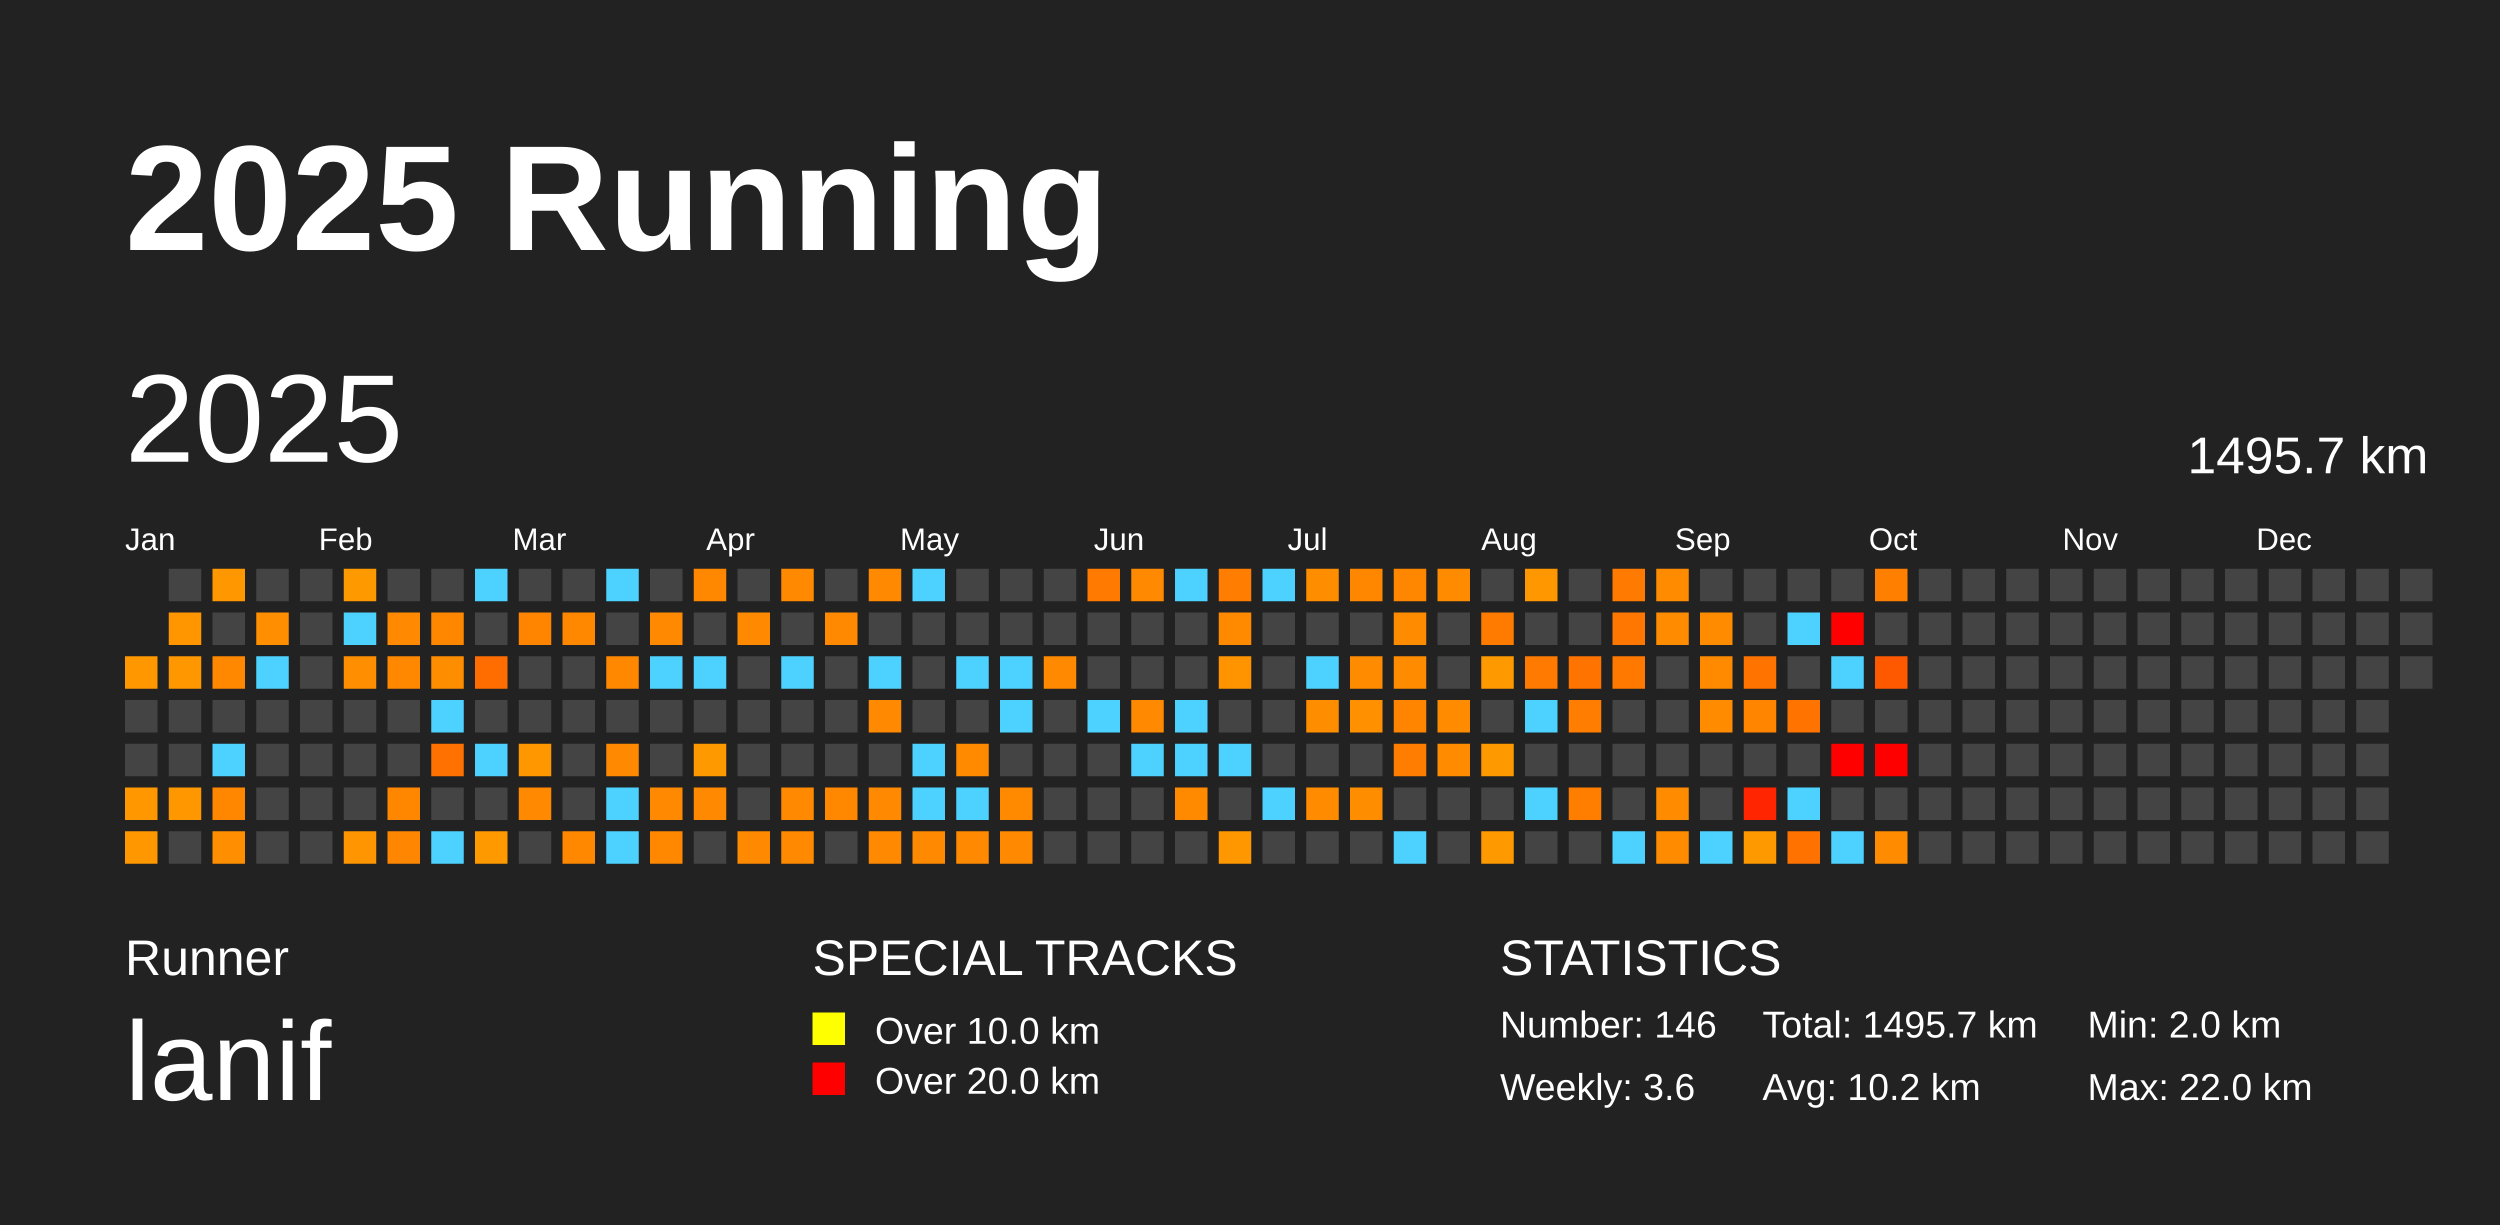
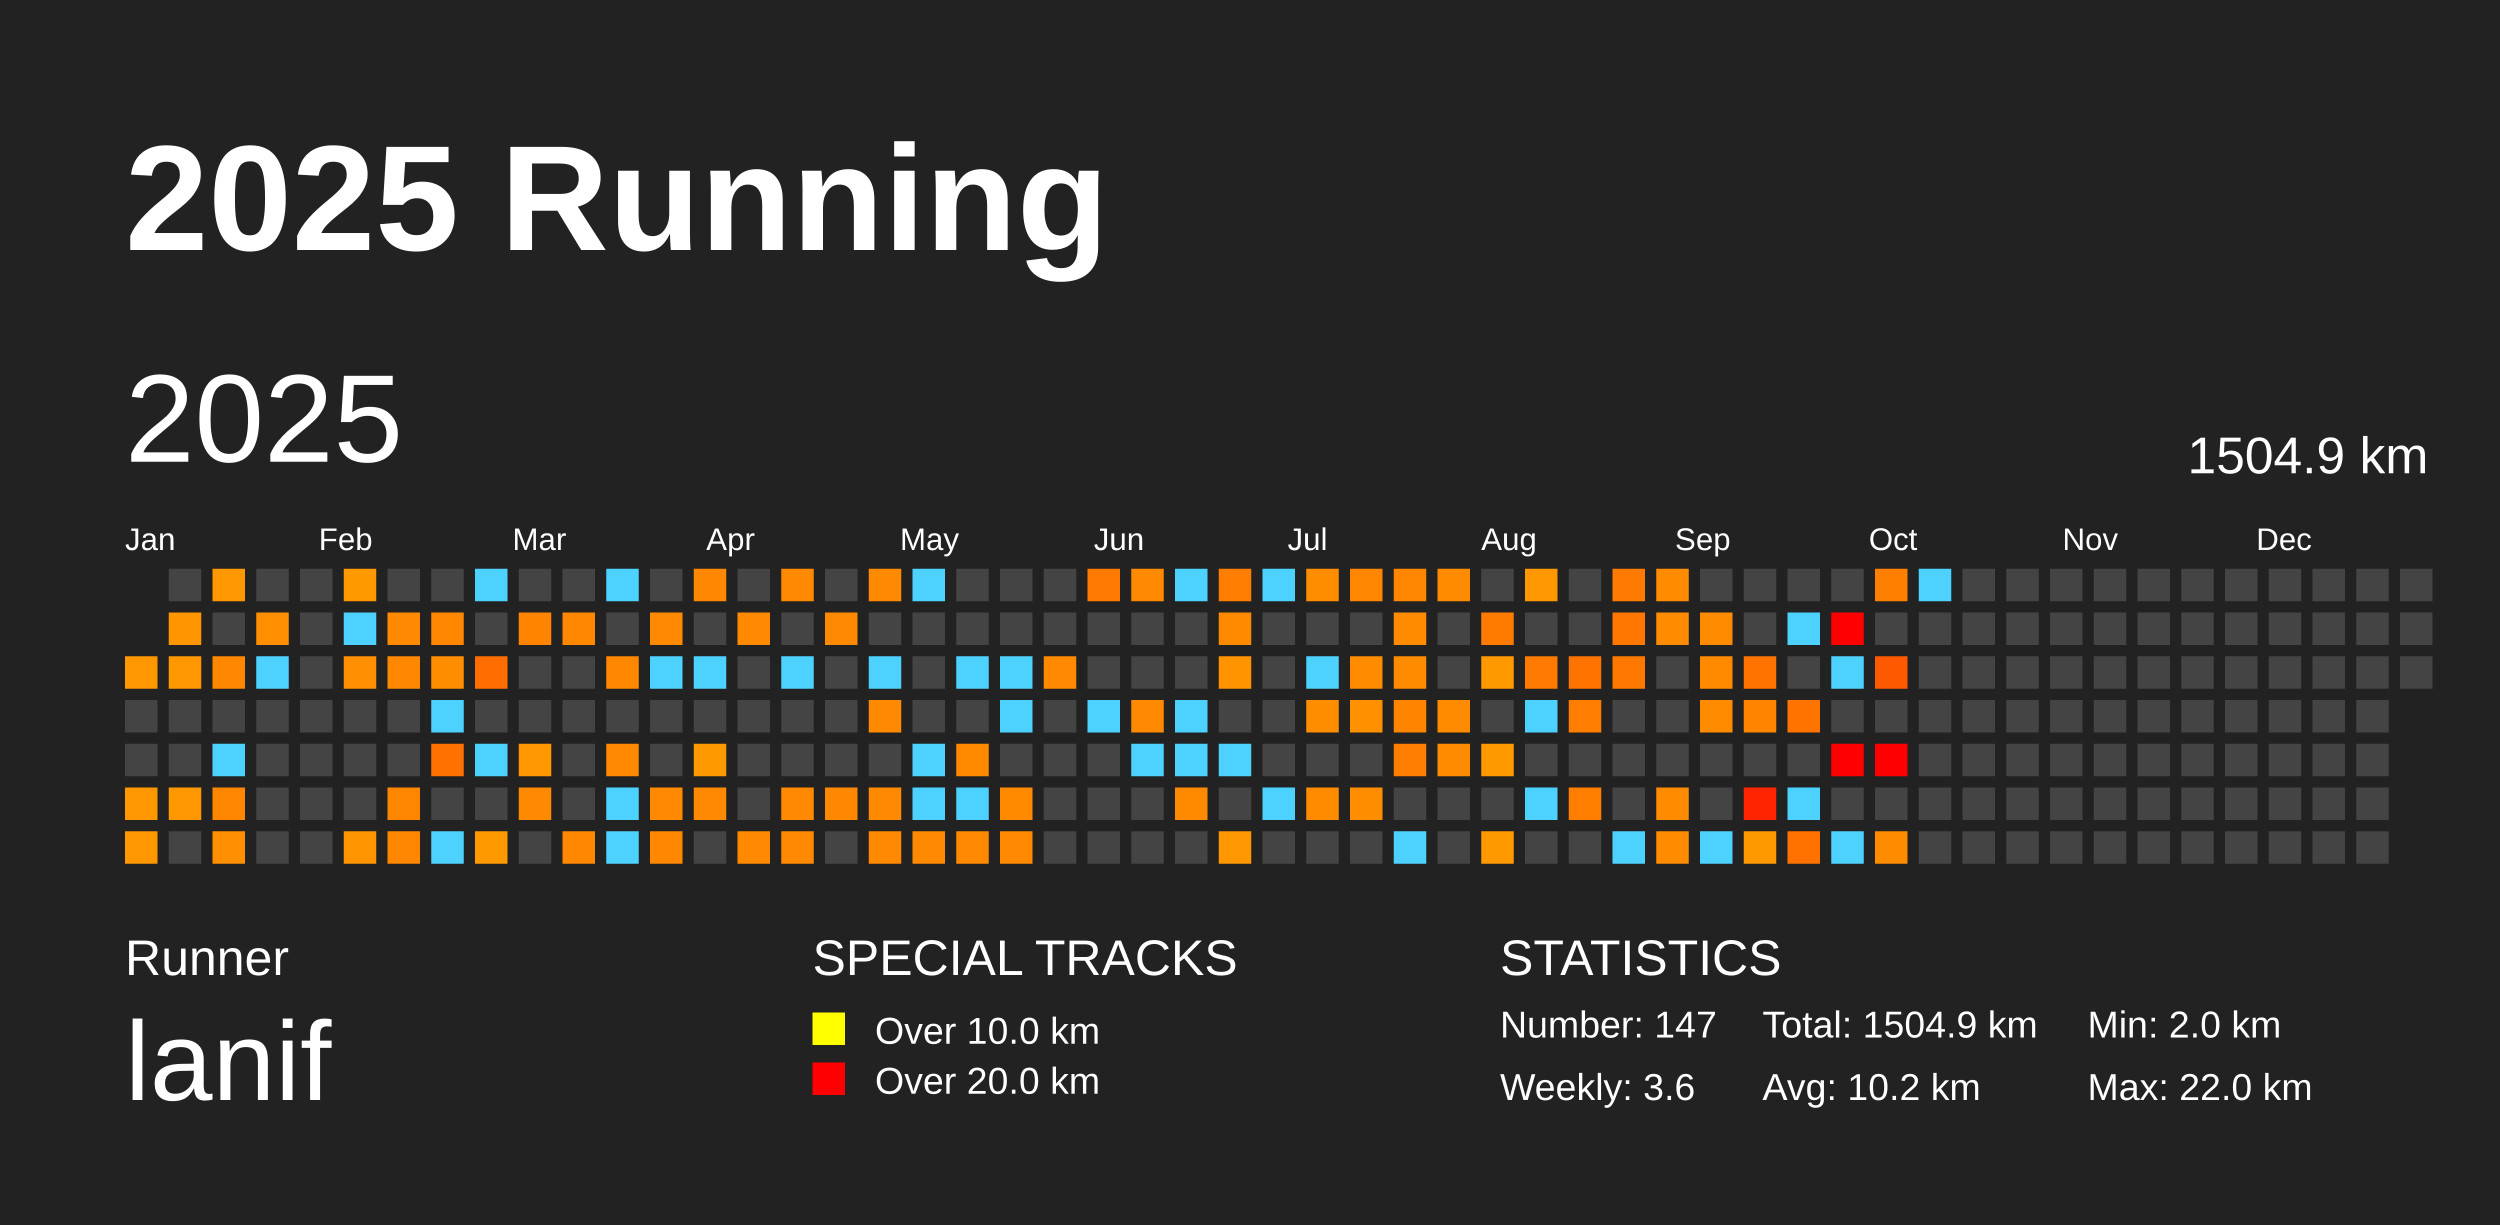
<svg xmlns="http://www.w3.org/2000/svg" baseProfile="full" height="98mm" version="1.1" viewBox="0,0,200,98" width="200mm">
  <defs />
  <rect fill="#222222" height="98" width="200" x="0" y="0" />
  <text fill="#FFFFFF" style="font-size:12px; font-family:Arial; font-weight:bold;" x="10" y="20">2025 Running</text>
  <text fill="#FFFFFF" style="font-size:4px; font-family:Arial" x="10" y="78">Runner</text>
  <text fill="#FFFFFF" style="font-size:9px; font-family:Arial" x="10" y="88">lanif</text>
  <text fill="#FFFFFF" style="font-size:4px; font-family:Arial" x="65" y="78">SPECIAL TRACKS</text>
  <rect fill="yellow" height="2.6" width="2.6" x="65" y="81" />
  <text fill="#FFFFFF" style="font-size:3px; font-family:Arial" x="70" y="83.5">Over 10.0 km</text>
  <rect fill="red" height="2.6" width="2.6" x="65" y="85" />
  <text fill="#FFFFFF" style="font-size:3px; font-family:Arial" x="70" y="87.5">Over 20.0 km</text>
  <text fill="#FFFFFF" style="font-size:4px; font-family:Arial" x="120" y="78">STATISTICS</text>
-   <text fill="#FFFFFF" style="font-size:3px; font-family:Arial" x="120" y="83">Number: 146</text>
+   <text fill="#FFFFFF" style="font-size:3px; font-family:Arial" x="120" y="83">Number: 147</text>
  <text fill="#FFFFFF" style="font-size:3px; font-family:Arial" x="120" y="88">Weekly: 3.6</text>
-   <text fill="#FFFFFF" style="font-size:3px; font-family:Arial" x="141" y="83">Total: 1495.7 km</text>
+   <text fill="#FFFFFF" style="font-size:3px; font-family:Arial" x="141" y="83">Total: 1504.9 km</text>
  <text fill="#FFFFFF" style="font-size:3px; font-family:Arial" x="141" y="88">Avg: 10.2 km</text>
  <text fill="#FFFFFF" style="font-size:3px; font-family:Arial" x="167" y="83">Min: 2.0 km</text>
  <text fill="#FFFFFF" style="font-size:3px; font-family:Arial" x="167" y="88">Max: 22.0 km</text>
  <text dominant-baseline="hanging" fill="#FFFFFF" style="font-size:10.0px; font-family:Arial;" x="10" y="30">2025</text>
-   <text dominant-baseline="hanging" fill="#FFFFFF" style="font-size:4.125px; font-family:Arial;" x="175" y="35">1495.7 km</text>
+   <text dominant-baseline="hanging" fill="#FFFFFF" style="font-size:4.125px; font-family:Arial;" x="175" y="35">1504.9 km</text>
  <text fill="#FFFFFF" style="font-size:2.5px; font-family:Arial" x="10.0" y="44">Jan</text>
  <text fill="#FFFFFF" style="font-size:2.5px; font-family:Arial" x="25.5" y="44">Feb</text>
  <text fill="#FFFFFF" style="font-size:2.5px; font-family:Arial" x="41.0" y="44">Mar</text>
  <text fill="#FFFFFF" style="font-size:2.5px; font-family:Arial" x="56.5" y="44">Apr</text>
  <text fill="#FFFFFF" style="font-size:2.5px; font-family:Arial" x="72.0" y="44">May</text>
  <text fill="#FFFFFF" style="font-size:2.5px; font-family:Arial" x="87.5" y="44">Jun</text>
  <text fill="#FFFFFF" style="font-size:2.5px; font-family:Arial" x="103.0" y="44">Jul</text>
  <text fill="#FFFFFF" style="font-size:2.5px; font-family:Arial" x="118.5" y="44">Aug</text>
  <text fill="#FFFFFF" style="font-size:2.5px; font-family:Arial" x="134.0" y="44">Sep</text>
  <text fill="#FFFFFF" style="font-size:2.5px; font-family:Arial" x="149.5" y="44">Oct</text>
  <text fill="#FFFFFF" style="font-size:2.5px; font-family:Arial" x="165.0" y="44">Nov</text>
  <text fill="#FFFFFF" style="font-size:2.5px; font-family:Arial" x="180.5" y="44">Dec</text>
  <rect fill="#ff9700" height="2.6" width="2.6" x="10.0" y="52.5" />
  <rect fill="#444444" height="2.6" width="2.6" x="10.0" y="56.0" />
  <rect fill="#444444" height="2.6" width="2.6" x="10.0" y="59.5" />
  <rect fill="#ff9800" height="2.6" width="2.6" x="10.0" y="63.0" />
  <rect fill="#ff9700" height="2.6" width="2.6" x="10.0" y="66.5" />
  <rect fill="#444444" height="2.6" width="2.6" x="13.5" y="45.5" />
  <rect fill="#ff9600" height="2.6" width="2.6" x="13.5" y="49.0" />
  <rect fill="#ff9700" height="2.6" width="2.6" x="13.5" y="52.5" />
  <rect fill="#444444" height="2.6" width="2.6" x="13.5" y="56.0" />
  <rect fill="#444444" height="2.6" width="2.6" x="13.5" y="59.5" />
  <rect fill="#ff9800" height="2.6" width="2.6" x="13.5" y="63.0" />
  <rect fill="#444444" height="2.6" width="2.6" x="13.5" y="66.5" />
  <rect fill="#ff9700" height="2.6" width="2.6" x="17.0" y="45.5" />
  <rect fill="#444444" height="2.6" width="2.6" x="17.0" y="49.0" />
  <rect fill="#ff8800" height="2.6" width="2.6" x="17.0" y="52.5" />
  <rect fill="#444444" height="2.6" width="2.6" x="17.0" y="56.0" />
  <rect fill="#4dd2ff" height="2.6" width="2.6" x="17.0" y="59.5" />
  <rect fill="#ff8700" height="2.6" width="2.6" x="17.0" y="63.0" />
  <rect fill="#ff8f00" height="2.6" width="2.6" x="17.0" y="66.5" />
  <rect fill="#444444" height="2.6" width="2.6" x="20.5" y="45.5" />
  <rect fill="#ff8e00" height="2.6" width="2.6" x="20.5" y="49.0" />
  <rect fill="#4dd2ff" height="2.6" width="2.6" x="20.5" y="52.5" />
  <rect fill="#444444" height="2.6" width="2.6" x="20.5" y="56.0" />
  <rect fill="#444444" height="2.6" width="2.6" x="20.5" y="59.5" />
  <rect fill="#444444" height="2.6" width="2.6" x="20.5" y="63.0" />
  <rect fill="#444444" height="2.6" width="2.6" x="20.5" y="66.5" />
  <rect fill="#444444" height="2.6" width="2.6" x="24.0" y="45.5" />
  <rect fill="#444444" height="2.6" width="2.6" x="24.0" y="49.0" />
  <rect fill="#444444" height="2.6" width="2.6" x="24.0" y="52.5" />
  <rect fill="#444444" height="2.6" width="2.6" x="24.0" y="56.0" />
  <rect fill="#444444" height="2.6" width="2.6" x="24.0" y="59.5" />
  <rect fill="#444444" height="2.6" width="2.6" x="24.0" y="63.0" />
  <rect fill="#444444" height="2.6" width="2.6" x="24.0" y="66.5" />
  <rect fill="#ff9900" height="2.6" width="2.6" x="27.5" y="45.5" />
  <rect fill="#4dd2ff" height="2.6" width="2.6" x="27.5" y="49.0" />
  <rect fill="#ff8f00" height="2.6" width="2.6" x="27.5" y="52.5" />
  <rect fill="#444444" height="2.6" width="2.6" x="27.5" y="56.0" />
  <rect fill="#444444" height="2.6" width="2.6" x="27.5" y="59.5" />
  <rect fill="#444444" height="2.6" width="2.6" x="27.5" y="63.0" />
  <rect fill="#ff9500" height="2.6" width="2.6" x="27.5" y="66.5" />
  <rect fill="#444444" height="2.6" width="2.6" x="31.0" y="45.5" />
  <rect fill="#ff8900" height="2.6" width="2.6" x="31.0" y="49.0" />
  <rect fill="#ff8800" height="2.6" width="2.6" x="31.0" y="52.5" />
  <rect fill="#444444" height="2.6" width="2.6" x="31.0" y="56.0" />
  <rect fill="#444444" height="2.6" width="2.6" x="31.0" y="59.5" />
  <rect fill="#ff8700" height="2.6" width="2.6" x="31.0" y="63.0" />
  <rect fill="#ff8600" height="2.6" width="2.6" x="31.0" y="66.5" />
  <rect fill="#444444" height="2.6" width="2.6" x="34.5" y="45.5" />
  <rect fill="#ff8700" height="2.6" width="2.6" x="34.5" y="49.0" />
  <rect fill="#ff8d00" height="2.6" width="2.6" x="34.5" y="52.5" />
  <rect fill="#4dd2ff" height="2.6" width="2.6" x="34.5" y="56.0" />
  <rect fill="#ff7100" height="2.6" width="2.6" x="34.5" y="59.5" />
  <rect fill="#444444" height="2.6" width="2.6" x="34.5" y="63.0" />
  <rect fill="#4dd2ff" height="2.6" width="2.6" x="34.5" y="66.5" />
  <rect fill="#4dd2ff" height="2.6" width="2.6" x="38.0" y="45.5" />
  <rect fill="#444444" height="2.6" width="2.6" x="38.0" y="49.0" />
  <rect fill="#ff6d00" height="2.6" width="2.6" x="38.0" y="52.5" />
  <rect fill="#444444" height="2.6" width="2.6" x="38.0" y="56.0" />
  <rect fill="#4dd2ff" height="2.6" width="2.6" x="38.0" y="59.5" />
  <rect fill="#444444" height="2.6" width="2.6" x="38.0" y="63.0" />
  <rect fill="#ff9900" height="2.6" width="2.6" x="38.0" y="66.5" />
  <rect fill="#444444" height="2.6" width="2.6" x="41.5" y="45.5" />
  <rect fill="#ff8400" height="2.6" width="2.6" x="41.5" y="49.0" />
  <rect fill="#444444" height="2.6" width="2.6" x="41.5" y="52.5" />
  <rect fill="#444444" height="2.6" width="2.6" x="41.5" y="56.0" />
  <rect fill="#ff9700" height="2.6" width="2.6" x="41.5" y="59.5" />
  <rect fill="#ff8900" height="2.6" width="2.6" x="41.5" y="63.0" />
  <rect fill="#444444" height="2.6" width="2.6" x="41.5" y="66.5" />
  <rect fill="#444444" height="2.6" width="2.6" x="45.0" y="45.5" />
  <rect fill="#ff8800" height="2.6" width="2.6" x="45.0" y="49.0" />
  <rect fill="#444444" height="2.6" width="2.6" x="45.0" y="52.5" />
  <rect fill="#444444" height="2.6" width="2.6" x="45.0" y="56.0" />
  <rect fill="#444444" height="2.6" width="2.6" x="45.0" y="59.5" />
  <rect fill="#444444" height="2.6" width="2.6" x="45.0" y="63.0" />
  <rect fill="#ff8800" height="2.6" width="2.6" x="45.0" y="66.5" />
  <rect fill="#4dd2ff" height="2.6" width="2.6" x="48.5" y="45.5" />
  <rect fill="#444444" height="2.6" width="2.6" x="48.5" y="49.0" />
  <rect fill="#ff8800" height="2.6" width="2.6" x="48.5" y="52.5" />
  <rect fill="#444444" height="2.6" width="2.6" x="48.5" y="56.0" />
  <rect fill="#ff8900" height="2.6" width="2.6" x="48.5" y="59.5" />
  <rect fill="#4dd2ff" height="2.6" width="2.6" x="48.5" y="63.0" />
  <rect fill="#4dd2ff" height="2.6" width="2.6" x="48.5" y="66.5" />
  <rect fill="#444444" height="2.6" width="2.6" x="52.0" y="45.5" />
  <rect fill="#ff8900" height="2.6" width="2.6" x="52.0" y="49.0" />
  <rect fill="#4dd2ff" height="2.6" width="2.6" x="52.0" y="52.5" />
  <rect fill="#444444" height="2.6" width="2.6" x="52.0" y="56.0" />
  <rect fill="#444444" height="2.6" width="2.6" x="52.0" y="59.5" />
  <rect fill="#ff8900" height="2.6" width="2.6" x="52.0" y="63.0" />
  <rect fill="#ff8800" height="2.6" width="2.6" x="52.0" y="66.5" />
  <rect fill="#ff8800" height="2.6" width="2.6" x="55.5" y="45.5" />
  <rect fill="#444444" height="2.6" width="2.6" x="55.5" y="49.0" />
  <rect fill="#4dd2ff" height="2.6" width="2.6" x="55.5" y="52.5" />
  <rect fill="#444444" height="2.6" width="2.6" x="55.5" y="56.0" />
  <rect fill="#ff9900" height="2.6" width="2.6" x="55.5" y="59.5" />
  <rect fill="#ff8900" height="2.6" width="2.6" x="55.5" y="63.0" />
  <rect fill="#444444" height="2.6" width="2.6" x="55.5" y="66.5" />
  <rect fill="#444444" height="2.6" width="2.6" x="59.0" y="45.5" />
  <rect fill="#ff8900" height="2.6" width="2.6" x="59.0" y="49.0" />
  <rect fill="#444444" height="2.6" width="2.6" x="59.0" y="52.5" />
  <rect fill="#444444" height="2.6" width="2.6" x="59.0" y="56.0" />
  <rect fill="#444444" height="2.6" width="2.6" x="59.0" y="59.5" />
  <rect fill="#444444" height="2.6" width="2.6" x="59.0" y="63.0" />
  <rect fill="#ff8900" height="2.6" width="2.6" x="59.0" y="66.5" />
  <rect fill="#ff8900" height="2.6" width="2.6" x="62.5" y="45.5" />
  <rect fill="#444444" height="2.6" width="2.6" x="62.5" y="49.0" />
  <rect fill="#4dd2ff" height="2.6" width="2.6" x="62.5" y="52.5" />
  <rect fill="#444444" height="2.6" width="2.6" x="62.5" y="56.0" />
  <rect fill="#444444" height="2.6" width="2.6" x="62.5" y="59.5" />
  <rect fill="#ff8900" height="2.6" width="2.6" x="62.5" y="63.0" />
  <rect fill="#ff8900" height="2.6" width="2.6" x="62.5" y="66.5" />
  <rect fill="#444444" height="2.6" width="2.6" x="66.0" y="45.5" />
  <rect fill="#ff8900" height="2.6" width="2.6" x="66.0" y="49.0" />
  <rect fill="#444444" height="2.6" width="2.6" x="66.0" y="52.5" />
  <rect fill="#444444" height="2.6" width="2.6" x="66.0" y="56.0" />
  <rect fill="#444444" height="2.6" width="2.6" x="66.0" y="59.5" />
  <rect fill="#ff8800" height="2.6" width="2.6" x="66.0" y="63.0" />
  <rect fill="#444444" height="2.6" width="2.6" x="66.0" y="66.5" />
  <rect fill="#ff8900" height="2.6" width="2.6" x="69.5" y="45.5" />
  <rect fill="#444444" height="2.6" width="2.6" x="69.5" y="49.0" />
  <rect fill="#4dd2ff" height="2.6" width="2.6" x="69.5" y="52.5" />
  <rect fill="#ff8900" height="2.6" width="2.6" x="69.5" y="56.0" />
  <rect fill="#444444" height="2.6" width="2.6" x="69.5" y="59.5" />
  <rect fill="#ff8900" height="2.6" width="2.6" x="69.5" y="63.0" />
  <rect fill="#ff8900" height="2.6" width="2.6" x="69.5" y="66.5" />
  <rect fill="#4dd2ff" height="2.6" width="2.6" x="73.0" y="45.5" />
  <rect fill="#444444" height="2.6" width="2.6" x="73.0" y="49.0" />
  <rect fill="#444444" height="2.6" width="2.6" x="73.0" y="52.5" />
  <rect fill="#444444" height="2.6" width="2.6" x="73.0" y="56.0" />
  <rect fill="#4dd2ff" height="2.6" width="2.6" x="73.0" y="59.5" />
  <rect fill="#4dd2ff" height="2.6" width="2.6" x="73.0" y="63.0" />
  <rect fill="#ff8900" height="2.6" width="2.6" x="73.0" y="66.5" />
  <rect fill="#444444" height="2.6" width="2.6" x="76.5" y="45.5" />
  <rect fill="#444444" height="2.6" width="2.6" x="76.5" y="49.0" />
  <rect fill="#4dd2ff" height="2.6" width="2.6" x="76.5" y="52.5" />
  <rect fill="#444444" height="2.6" width="2.6" x="76.5" y="56.0" />
  <rect fill="#ff8a00" height="2.6" width="2.6" x="76.5" y="59.5" />
  <rect fill="#4dd2ff" height="2.6" width="2.6" x="76.5" y="63.0" />
  <rect fill="#ff8900" height="2.6" width="2.6" x="76.5" y="66.5" />
  <rect fill="#444444" height="2.6" width="2.6" x="80.0" y="45.5" />
  <rect fill="#444444" height="2.6" width="2.6" x="80.0" y="49.0" />
  <rect fill="#4dd2ff" height="2.6" width="2.6" x="80.0" y="52.5" />
  <rect fill="#4dd2ff" height="2.6" width="2.6" x="80.0" y="56.0" />
  <rect fill="#444444" height="2.6" width="2.6" x="80.0" y="59.5" />
  <rect fill="#ff8a00" height="2.6" width="2.6" x="80.0" y="63.0" />
  <rect fill="#ff8900" height="2.6" width="2.6" x="80.0" y="66.5" />
  <rect fill="#444444" height="2.6" width="2.6" x="83.5" y="45.5" />
  <rect fill="#444444" height="2.6" width="2.6" x="83.5" y="49.0" />
  <rect fill="#ff8900" height="2.6" width="2.6" x="83.5" y="52.5" />
  <rect fill="#444444" height="2.6" width="2.6" x="83.5" y="56.0" />
  <rect fill="#444444" height="2.6" width="2.6" x="83.5" y="59.5" />
  <rect fill="#444444" height="2.6" width="2.6" x="83.5" y="63.0" />
  <rect fill="#444444" height="2.6" width="2.6" x="83.5" y="66.5" />
  <rect fill="#ff7a00" height="2.6" width="2.6" x="87.0" y="45.5" />
  <rect fill="#444444" height="2.6" width="2.6" x="87.0" y="49.0" />
  <rect fill="#444444" height="2.6" width="2.6" x="87.0" y="52.5" />
  <rect fill="#4dd2ff" height="2.6" width="2.6" x="87.0" y="56.0" />
  <rect fill="#444444" height="2.6" width="2.6" x="87.0" y="59.5" />
  <rect fill="#444444" height="2.6" width="2.6" x="87.0" y="63.0" />
  <rect fill="#444444" height="2.6" width="2.6" x="87.0" y="66.5" />
  <rect fill="#ff8900" height="2.6" width="2.6" x="90.5" y="45.5" />
  <rect fill="#444444" height="2.6" width="2.6" x="90.5" y="49.0" />
  <rect fill="#444444" height="2.6" width="2.6" x="90.5" y="52.5" />
  <rect fill="#ff8900" height="2.6" width="2.6" x="90.5" y="56.0" />
  <rect fill="#4dd2ff" height="2.6" width="2.6" x="90.5" y="59.5" />
  <rect fill="#444444" height="2.6" width="2.6" x="90.5" y="63.0" />
  <rect fill="#444444" height="2.6" width="2.6" x="90.5" y="66.5" />
  <rect fill="#4dd2ff" height="2.6" width="2.6" x="94.0" y="45.5" />
  <rect fill="#444444" height="2.6" width="2.6" x="94.0" y="49.0" />
  <rect fill="#444444" height="2.6" width="2.6" x="94.0" y="52.5" />
  <rect fill="#4dd2ff" height="2.6" width="2.6" x="94.0" y="56.0" />
  <rect fill="#4dd2ff" height="2.6" width="2.6" x="94.0" y="59.5" />
  <rect fill="#ff8a00" height="2.6" width="2.6" x="94.0" y="63.0" />
  <rect fill="#444444" height="2.6" width="2.6" x="94.0" y="66.5" />
  <rect fill="#ff7d00" height="2.6" width="2.6" x="97.5" y="45.5" />
  <rect fill="#ff8a00" height="2.6" width="2.6" x="97.5" y="49.0" />
  <rect fill="#ff9300" height="2.6" width="2.6" x="97.5" y="52.5" />
  <rect fill="#444444" height="2.6" width="2.6" x="97.5" y="56.0" />
  <rect fill="#4dd2ff" height="2.6" width="2.6" x="97.5" y="59.5" />
  <rect fill="#444444" height="2.6" width="2.6" x="97.5" y="63.0" />
  <rect fill="#ff9700" height="2.6" width="2.6" x="97.5" y="66.5" />
  <rect fill="#4dd2ff" height="2.6" width="2.6" x="101.0" y="45.5" />
  <rect fill="#444444" height="2.6" width="2.6" x="101.0" y="49.0" />
  <rect fill="#444444" height="2.6" width="2.6" x="101.0" y="52.5" />
  <rect fill="#444444" height="2.6" width="2.6" x="101.0" y="56.0" />
  <rect fill="#444444" height="2.6" width="2.6" x="101.0" y="59.5" />
  <rect fill="#4dd2ff" height="2.6" width="2.6" x="101.0" y="63.0" />
  <rect fill="#444444" height="2.6" width="2.6" x="101.0" y="66.5" />
  <rect fill="#ff8d00" height="2.6" width="2.6" x="104.5" y="45.5" />
  <rect fill="#444444" height="2.6" width="2.6" x="104.5" y="49.0" />
  <rect fill="#4dd2ff" height="2.6" width="2.6" x="104.5" y="52.5" />
  <rect fill="#ff8d00" height="2.6" width="2.6" x="104.5" y="56.0" />
  <rect fill="#444444" height="2.6" width="2.6" x="104.5" y="59.5" />
  <rect fill="#ff8b00" height="2.6" width="2.6" x="104.5" y="63.0" />
  <rect fill="#444444" height="2.6" width="2.6" x="104.5" y="66.5" />
  <rect fill="#ff8700" height="2.6" width="2.6" x="108.0" y="45.5" />
  <rect fill="#444444" height="2.6" width="2.6" x="108.0" y="49.0" />
  <rect fill="#ff8c00" height="2.6" width="2.6" x="108.0" y="52.5" />
  <rect fill="#ff9000" height="2.6" width="2.6" x="108.0" y="56.0" />
  <rect fill="#444444" height="2.6" width="2.6" x="108.0" y="59.5" />
  <rect fill="#ff8d00" height="2.6" width="2.6" x="108.0" y="63.0" />
  <rect fill="#444444" height="2.6" width="2.6" x="108.0" y="66.5" />
  <rect fill="#ff8700" height="2.6" width="2.6" x="111.5" y="45.5" />
  <rect fill="#ff8b00" height="2.6" width="2.6" x="111.5" y="49.0" />
  <rect fill="#ff8c00" height="2.6" width="2.6" x="111.5" y="52.5" />
  <rect fill="#ff8400" height="2.6" width="2.6" x="111.5" y="56.0" />
  <rect fill="#ff7d00" height="2.6" width="2.6" x="111.5" y="59.5" />
  <rect fill="#444444" height="2.6" width="2.6" x="111.5" y="63.0" />
  <rect fill="#4dd2ff" height="2.6" width="2.6" x="111.5" y="66.5" />
  <rect fill="#ff8c00" height="2.6" width="2.6" x="115.0" y="45.5" />
  <rect fill="#444444" height="2.6" width="2.6" x="115.0" y="49.0" />
  <rect fill="#444444" height="2.6" width="2.6" x="115.0" y="52.5" />
  <rect fill="#ff8c00" height="2.6" width="2.6" x="115.0" y="56.0" />
  <rect fill="#ff8b00" height="2.6" width="2.6" x="115.0" y="59.5" />
  <rect fill="#444444" height="2.6" width="2.6" x="115.0" y="63.0" />
  <rect fill="#444444" height="2.6" width="2.6" x="115.0" y="66.5" />
  <rect fill="#444444" height="2.6" width="2.6" x="118.5" y="45.5" />
  <rect fill="#ff7b00" height="2.6" width="2.6" x="118.5" y="49.0" />
  <rect fill="#ff9900" height="2.6" width="2.6" x="118.5" y="52.5" />
  <rect fill="#444444" height="2.6" width="2.6" x="118.5" y="56.0" />
  <rect fill="#ff9900" height="2.6" width="2.6" x="118.5" y="59.5" />
  <rect fill="#444444" height="2.6" width="2.6" x="118.5" y="63.0" />
  <rect fill="#ff9900" height="2.6" width="2.6" x="118.5" y="66.5" />
  <rect fill="#ff9800" height="2.6" width="2.6" x="122.0" y="45.5" />
  <rect fill="#444444" height="2.6" width="2.6" x="122.0" y="49.0" />
  <rect fill="#ff7a00" height="2.6" width="2.6" x="122.0" y="52.5" />
  <rect fill="#4dd2ff" height="2.6" width="2.6" x="122.0" y="56.0" />
  <rect fill="#444444" height="2.6" width="2.6" x="122.0" y="59.5" />
  <rect fill="#4dd2ff" height="2.6" width="2.6" x="122.0" y="63.0" />
  <rect fill="#444444" height="2.6" width="2.6" x="122.0" y="66.5" />
  <rect fill="#444444" height="2.6" width="2.6" x="125.5" y="45.5" />
  <rect fill="#444444" height="2.6" width="2.6" x="125.5" y="49.0" />
  <rect fill="#ff7300" height="2.6" width="2.6" x="125.5" y="52.5" />
  <rect fill="#ff7d00" height="2.6" width="2.6" x="125.5" y="56.0" />
  <rect fill="#444444" height="2.6" width="2.6" x="125.5" y="59.5" />
  <rect fill="#ff7e00" height="2.6" width="2.6" x="125.5" y="63.0" />
  <rect fill="#444444" height="2.6" width="2.6" x="125.5" y="66.5" />
  <rect fill="#ff7a00" height="2.6" width="2.6" x="129.0" y="45.5" />
  <rect fill="#ff7600" height="2.6" width="2.6" x="129.0" y="49.0" />
  <rect fill="#ff7900" height="2.6" width="2.6" x="129.0" y="52.5" />
  <rect fill="#444444" height="2.6" width="2.6" x="129.0" y="56.0" />
  <rect fill="#444444" height="2.6" width="2.6" x="129.0" y="59.5" />
  <rect fill="#444444" height="2.6" width="2.6" x="129.0" y="63.0" />
  <rect fill="#4dd2ff" height="2.6" width="2.6" x="129.0" y="66.5" />
  <rect fill="#ff8c00" height="2.6" width="2.6" x="132.5" y="45.5" />
  <rect fill="#ff8c00" height="2.6" width="2.6" x="132.5" y="49.0" />
  <rect fill="#444444" height="2.6" width="2.6" x="132.5" y="52.5" />
  <rect fill="#444444" height="2.6" width="2.6" x="132.5" y="56.0" />
  <rect fill="#444444" height="2.6" width="2.6" x="132.5" y="59.5" />
  <rect fill="#ff8c00" height="2.6" width="2.6" x="132.5" y="63.0" />
  <rect fill="#ff8c00" height="2.6" width="2.6" x="132.5" y="66.5" />
  <rect fill="#444444" height="2.6" width="2.6" x="136.0" y="45.5" />
  <rect fill="#ff8c00" height="2.6" width="2.6" x="136.0" y="49.0" />
  <rect fill="#ff8a00" height="2.6" width="2.6" x="136.0" y="52.5" />
  <rect fill="#ff8c00" height="2.6" width="2.6" x="136.0" y="56.0" />
  <rect fill="#444444" height="2.6" width="2.6" x="136.0" y="59.5" />
  <rect fill="#444444" height="2.6" width="2.6" x="136.0" y="63.0" />
  <rect fill="#4dd2ff" height="2.6" width="2.6" x="136.0" y="66.5" />
  <rect fill="#444444" height="2.6" width="2.6" x="139.5" y="45.5" />
  <rect fill="#444444" height="2.6" width="2.6" x="139.5" y="49.0" />
  <rect fill="#ff7300" height="2.6" width="2.6" x="139.5" y="52.5" />
  <rect fill="#ff8500" height="2.6" width="2.6" x="139.5" y="56.0" />
  <rect fill="#444444" height="2.6" width="2.6" x="139.5" y="59.5" />
  <rect fill="#ff2500" height="2.6" width="2.6" x="139.5" y="63.0" />
  <rect fill="#ff9900" height="2.6" width="2.6" x="139.5" y="66.5" />
  <rect fill="#444444" height="2.6" width="2.6" x="143.0" y="45.5" />
  <rect fill="#4dd2ff" height="2.6" width="2.6" x="143.0" y="49.0" />
  <rect fill="#444444" height="2.6" width="2.6" x="143.0" y="52.5" />
  <rect fill="#ff7400" height="2.6" width="2.6" x="143.0" y="56.0" />
  <rect fill="#444444" height="2.6" width="2.6" x="143.0" y="59.5" />
  <rect fill="#4dd2ff" height="2.6" width="2.6" x="143.0" y="63.0" />
  <rect fill="#ff7200" height="2.6" width="2.6" x="143.0" y="66.5" />
  <rect fill="#444444" height="2.6" width="2.6" x="146.5" y="45.5" />
  <rect fill="red" height="2.6" width="2.6" x="146.5" y="49.0" />
  <rect fill="#4dd2ff" height="2.6" width="2.6" x="146.5" y="52.5" />
  <rect fill="#444444" height="2.6" width="2.6" x="146.5" y="56.0" />
  <rect fill="red" height="2.6" width="2.6" x="146.5" y="59.5" />
  <rect fill="#444444" height="2.6" width="2.6" x="146.5" y="63.0" />
  <rect fill="#4dd2ff" height="2.6" width="2.6" x="146.5" y="66.5" />
  <rect fill="#ff7f00" height="2.6" width="2.6" x="150.0" y="45.5" />
  <rect fill="#444444" height="2.6" width="2.6" x="150.0" y="49.0" />
  <rect fill="#ff5900" height="2.6" width="2.6" x="150.0" y="52.5" />
  <rect fill="#444444" height="2.6" width="2.6" x="150.0" y="56.0" />
  <rect fill="red" height="2.6" width="2.6" x="150.0" y="59.5" />
  <rect fill="#444444" height="2.6" width="2.6" x="150.0" y="63.0" />
  <rect fill="#ff8b00" height="2.6" width="2.6" x="150.0" y="66.5" />
-   <rect fill="#444444" height="2.6" width="2.6" x="153.5" y="45.5" />
+   <rect fill="#4dd2ff" height="2.6" width="2.6" x="153.5" y="45.5" />
  <rect fill="#444444" height="2.6" width="2.6" x="153.5" y="49.0" />
  <rect fill="#444444" height="2.6" width="2.6" x="153.5" y="52.5" />
  <rect fill="#444444" height="2.6" width="2.6" x="153.5" y="56.0" />
  <rect fill="#444444" height="2.6" width="2.6" x="153.5" y="59.5" />
  <rect fill="#444444" height="2.6" width="2.6" x="153.5" y="63.0" />
  <rect fill="#444444" height="2.6" width="2.6" x="153.5" y="66.5" />
  <rect fill="#444444" height="2.6" width="2.6" x="157.0" y="45.5" />
  <rect fill="#444444" height="2.6" width="2.6" x="157.0" y="49.0" />
  <rect fill="#444444" height="2.6" width="2.6" x="157.0" y="52.5" />
  <rect fill="#444444" height="2.6" width="2.6" x="157.0" y="56.0" />
  <rect fill="#444444" height="2.6" width="2.6" x="157.0" y="59.5" />
  <rect fill="#444444" height="2.6" width="2.6" x="157.0" y="63.0" />
  <rect fill="#444444" height="2.6" width="2.6" x="157.0" y="66.5" />
  <rect fill="#444444" height="2.6" width="2.6" x="160.5" y="45.5" />
  <rect fill="#444444" height="2.6" width="2.6" x="160.5" y="49.0" />
  <rect fill="#444444" height="2.6" width="2.6" x="160.5" y="52.5" />
  <rect fill="#444444" height="2.6" width="2.6" x="160.5" y="56.0" />
  <rect fill="#444444" height="2.6" width="2.6" x="160.5" y="59.5" />
  <rect fill="#444444" height="2.6" width="2.6" x="160.5" y="63.0" />
  <rect fill="#444444" height="2.6" width="2.6" x="160.5" y="66.5" />
  <rect fill="#444444" height="2.6" width="2.6" x="164.0" y="45.5" />
  <rect fill="#444444" height="2.6" width="2.6" x="164.0" y="49.0" />
  <rect fill="#444444" height="2.6" width="2.6" x="164.0" y="52.5" />
  <rect fill="#444444" height="2.6" width="2.6" x="164.0" y="56.0" />
  <rect fill="#444444" height="2.6" width="2.6" x="164.0" y="59.5" />
  <rect fill="#444444" height="2.6" width="2.6" x="164.0" y="63.0" />
  <rect fill="#444444" height="2.6" width="2.6" x="164.0" y="66.5" />
  <rect fill="#444444" height="2.6" width="2.6" x="167.5" y="45.5" />
  <rect fill="#444444" height="2.6" width="2.6" x="167.5" y="49.0" />
  <rect fill="#444444" height="2.6" width="2.6" x="167.5" y="52.5" />
  <rect fill="#444444" height="2.6" width="2.6" x="167.5" y="56.0" />
  <rect fill="#444444" height="2.6" width="2.6" x="167.5" y="59.5" />
  <rect fill="#444444" height="2.6" width="2.6" x="167.5" y="63.0" />
  <rect fill="#444444" height="2.6" width="2.6" x="167.5" y="66.5" />
  <rect fill="#444444" height="2.6" width="2.6" x="171.0" y="45.5" />
  <rect fill="#444444" height="2.6" width="2.6" x="171.0" y="49.0" />
  <rect fill="#444444" height="2.6" width="2.6" x="171.0" y="52.5" />
  <rect fill="#444444" height="2.6" width="2.6" x="171.0" y="56.0" />
  <rect fill="#444444" height="2.6" width="2.6" x="171.0" y="59.5" />
  <rect fill="#444444" height="2.6" width="2.6" x="171.0" y="63.0" />
  <rect fill="#444444" height="2.6" width="2.6" x="171.0" y="66.5" />
  <rect fill="#444444" height="2.6" width="2.6" x="174.5" y="45.5" />
  <rect fill="#444444" height="2.6" width="2.6" x="174.5" y="49.0" />
  <rect fill="#444444" height="2.6" width="2.6" x="174.5" y="52.5" />
  <rect fill="#444444" height="2.6" width="2.6" x="174.5" y="56.0" />
  <rect fill="#444444" height="2.6" width="2.6" x="174.5" y="59.5" />
  <rect fill="#444444" height="2.6" width="2.6" x="174.5" y="63.0" />
  <rect fill="#444444" height="2.6" width="2.6" x="174.5" y="66.5" />
  <rect fill="#444444" height="2.6" width="2.6" x="178.0" y="45.5" />
  <rect fill="#444444" height="2.6" width="2.6" x="178.0" y="49.0" />
  <rect fill="#444444" height="2.6" width="2.6" x="178.0" y="52.5" />
  <rect fill="#444444" height="2.6" width="2.6" x="178.0" y="56.0" />
  <rect fill="#444444" height="2.6" width="2.6" x="178.0" y="59.5" />
  <rect fill="#444444" height="2.6" width="2.6" x="178.0" y="63.0" />
  <rect fill="#444444" height="2.6" width="2.6" x="178.0" y="66.5" />
  <rect fill="#444444" height="2.6" width="2.6" x="181.5" y="45.5" />
  <rect fill="#444444" height="2.6" width="2.6" x="181.5" y="49.0" />
  <rect fill="#444444" height="2.6" width="2.6" x="181.5" y="52.5" />
  <rect fill="#444444" height="2.6" width="2.6" x="181.5" y="56.0" />
  <rect fill="#444444" height="2.6" width="2.6" x="181.5" y="59.5" />
  <rect fill="#444444" height="2.6" width="2.6" x="181.5" y="63.0" />
  <rect fill="#444444" height="2.6" width="2.6" x="181.5" y="66.5" />
  <rect fill="#444444" height="2.6" width="2.6" x="185.0" y="45.5" />
  <rect fill="#444444" height="2.6" width="2.6" x="185.0" y="49.0" />
  <rect fill="#444444" height="2.6" width="2.6" x="185.0" y="52.5" />
  <rect fill="#444444" height="2.6" width="2.6" x="185.0" y="56.0" />
  <rect fill="#444444" height="2.6" width="2.6" x="185.0" y="59.5" />
  <rect fill="#444444" height="2.6" width="2.6" x="185.0" y="63.0" />
  <rect fill="#444444" height="2.6" width="2.6" x="185.0" y="66.5" />
  <rect fill="#444444" height="2.6" width="2.6" x="188.5" y="45.5" />
  <rect fill="#444444" height="2.6" width="2.6" x="188.5" y="49.0" />
  <rect fill="#444444" height="2.6" width="2.6" x="188.5" y="52.5" />
  <rect fill="#444444" height="2.6" width="2.6" x="188.5" y="56.0" />
  <rect fill="#444444" height="2.6" width="2.6" x="188.5" y="59.5" />
  <rect fill="#444444" height="2.6" width="2.6" x="188.5" y="63.0" />
  <rect fill="#444444" height="2.6" width="2.6" x="188.5" y="66.5" />
  <rect fill="#444444" height="2.6" width="2.6" x="192.0" y="45.5" />
  <rect fill="#444444" height="2.6" width="2.6" x="192.0" y="49.0" />
  <rect fill="#444444" height="2.6" width="2.6" x="192.0" y="52.5" />
</svg>
